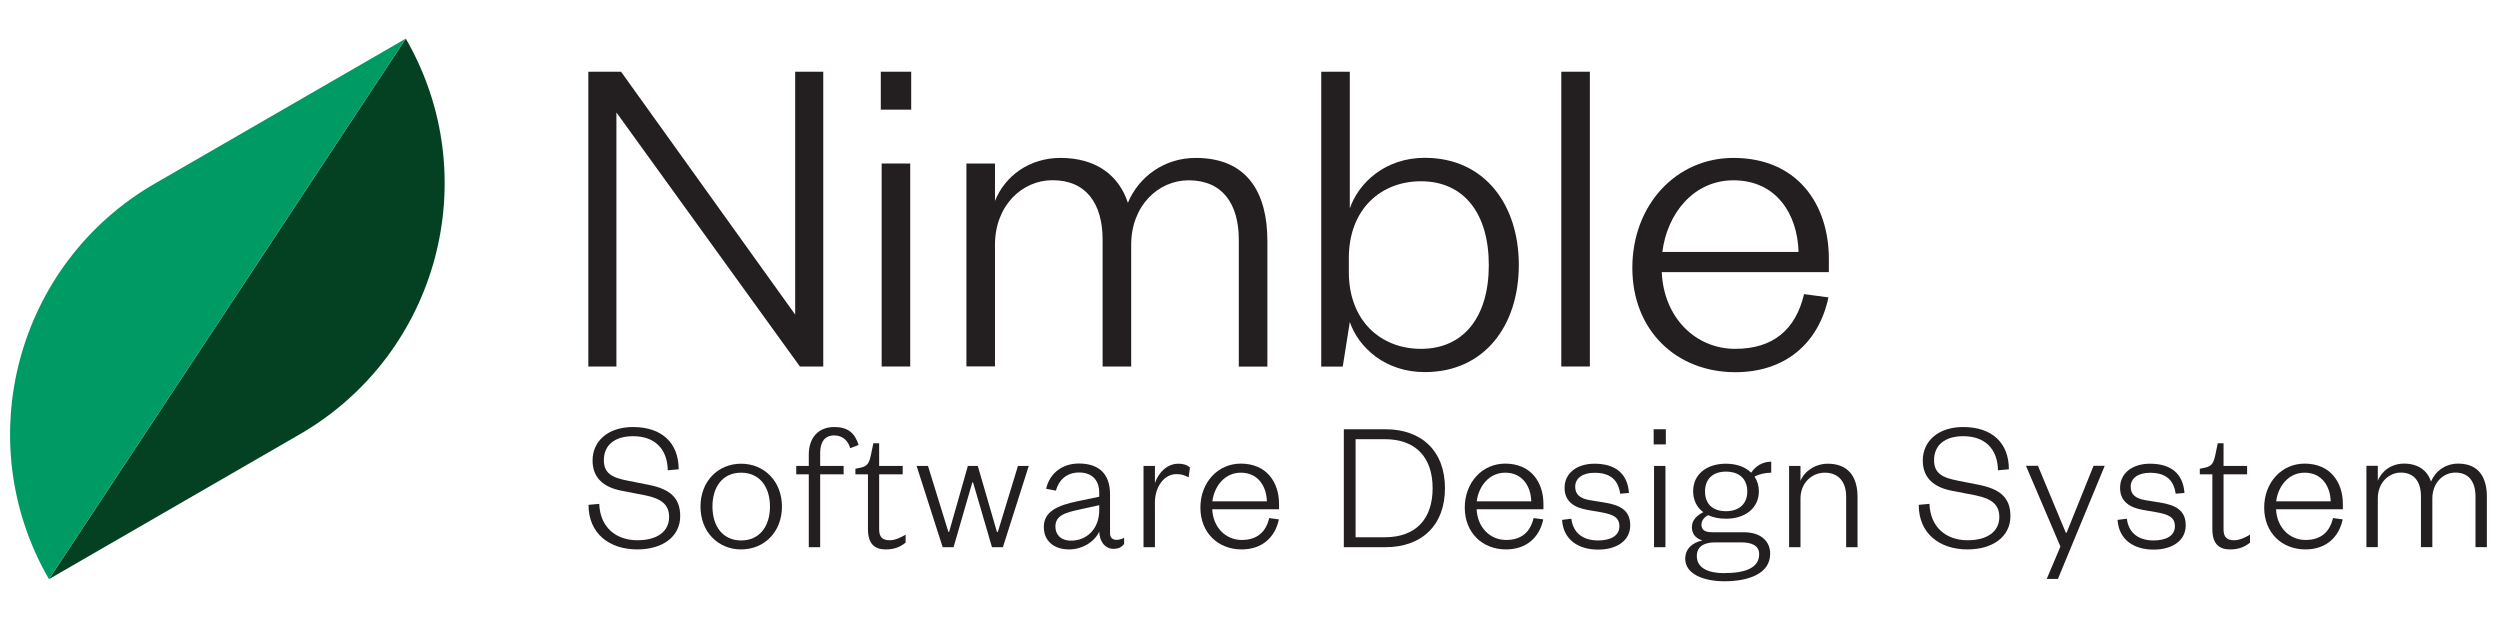
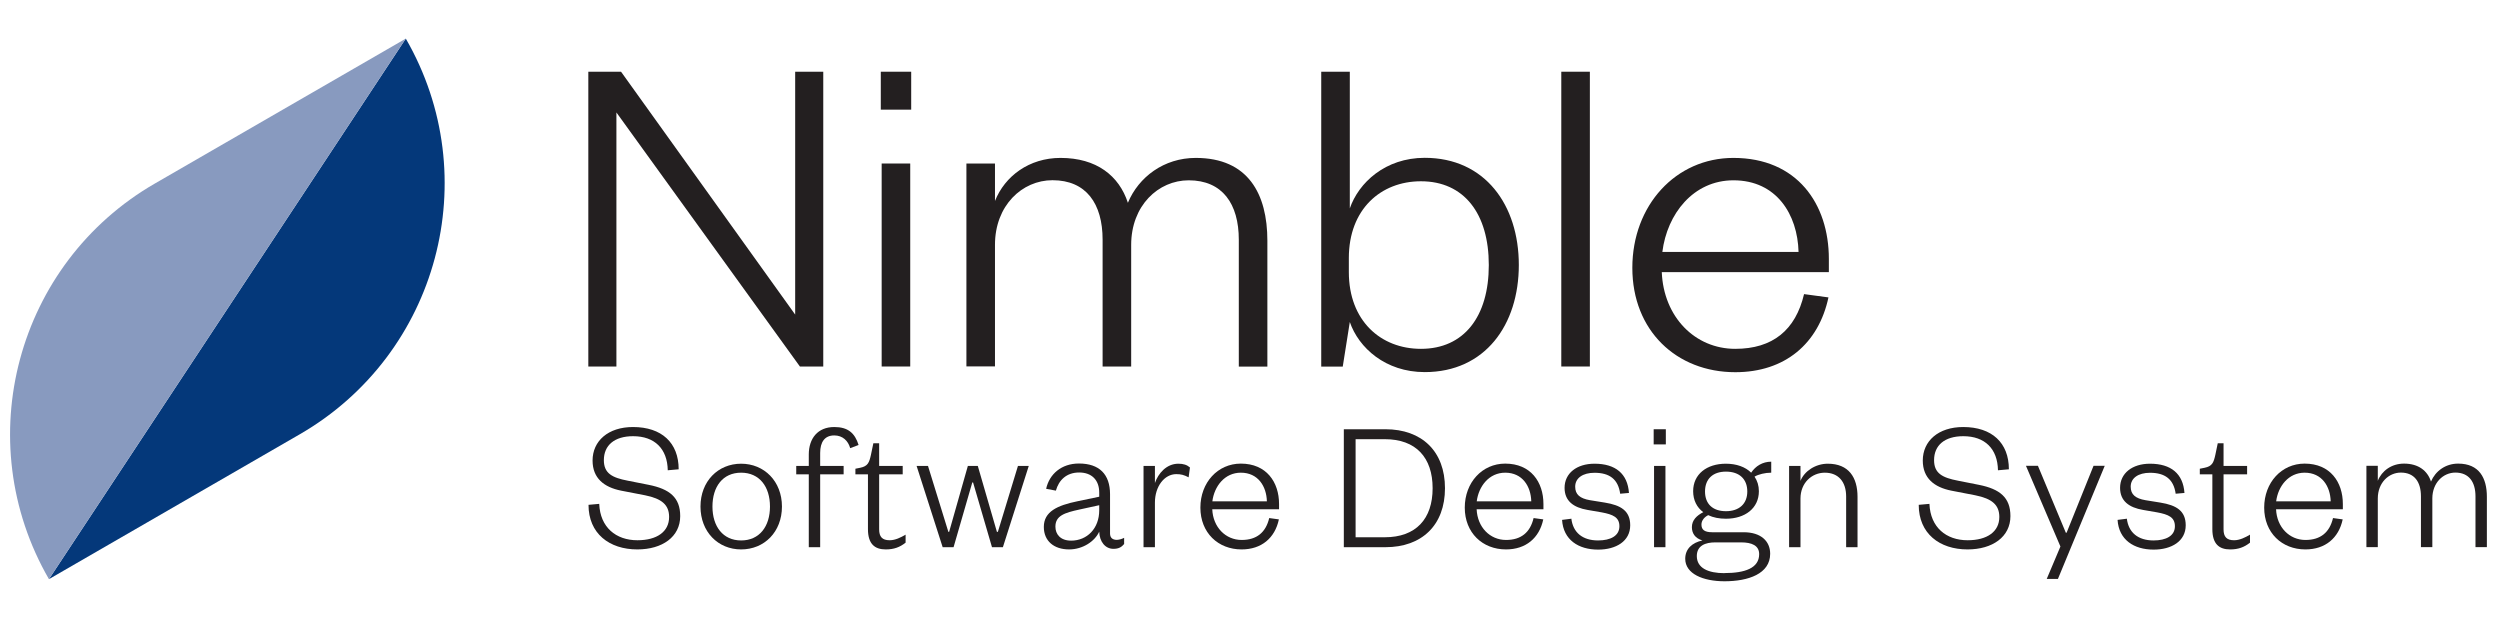
<svg xmlns="http://www.w3.org/2000/svg" id="c" data-name="Layer 3" viewBox="0 0 259 64">
  <defs>
    <style>
      .g {
-         fill: #044123;
+         fill: #04387a;
      }

      .h {
-         fill: #009b65;
+         fill: #889abf;
      }

      .i {
        fill: #231f20;
      }
    </style>
  </defs>
  <path class="i" d="M82.38,32.6V7.43h2.91v30.54h-2.42L63.86,11.65v26.32h-2.91V7.43h3.39l18.04,25.16Z" />
  <path class="i" d="M91.25,7.43h3.15v3.93h-3.15v-3.93Zm3.05,9.5v21.04h-2.96V16.94h2.96Z" />
  <path class="i" d="M123.88,16.36c5.43,0,7.42,3.73,7.42,8.58v13.04h-2.96v-13.14c0-3.73-1.7-6.16-5.19-6.16-3.15,0-5.96,2.62-5.96,6.69v12.6h-2.96v-13.14c0-3.73-1.7-6.16-5.19-6.16-3.15,0-5.96,2.62-5.96,6.69v12.6h-2.96V16.94h2.96v3.88c1.02-2.57,3.54-4.46,6.79-4.46,3.73,0,6.06,1.84,6.98,4.65,1.11-2.67,3.73-4.65,7.03-4.65Z" />
  <path class="i" d="M139.11,37.98h-2.23V7.43h2.96v14.16c.92-2.67,3.68-5.24,7.76-5.24,6.25,0,9.75,4.9,9.75,11.1s-3.49,11.1-9.75,11.1c-4.07,0-6.84-2.52-7.76-5.19l-.73,4.61Zm.63-9.79c0,5.04,3.3,7.95,7.47,7.95,4.46,0,7.03-3.34,7.03-8.68s-2.57-8.68-7.03-8.68c-4.17,0-7.47,2.91-7.47,7.95v1.46Z" />
  <path class="i" d="M164.71,7.43v30.54h-2.96V7.43h2.96Z" />
  <path class="i" d="M189.43,30.8c-1.02,4.8-4.51,7.76-9.65,7.76-6.11,0-10.67-4.32-10.67-10.81s4.51-11.39,10.47-11.39c6.59,0,9.89,4.75,9.89,10.47v1.36h-17.31c.19,4.65,3.44,7.95,7.61,7.95,3.88,0,6.25-1.94,7.13-5.67l2.52,.34Zm-3.1-4.7c-.1-3.88-2.28-7.42-6.74-7.42-4.17,0-6.88,3.49-7.37,7.42h14.11Z" />
  <g id="d" data-name="Group 124">
    <path id="e" data-name="Path 106" class="g" d="M42.04,4L5.07,60l25.99-15.01c14.35-8.29,19.27-26.64,10.98-40.99h0Z" />
    <path id="f" data-name="Path 107" class="h" d="M5.07,60L42.04,4l-25.99,15.01C1.7,27.29-3.22,45.65,5.07,60h0Z" />
  </g>
  <path class="i" d="M62.08,52.21c.1,2.42,1.73,3.76,3.96,3.76,2.02,0,3.28-.89,3.28-2.41,0-1.24-.74-1.9-2.5-2.25l-2.48-.48c-1.75-.35-2.95-1.28-2.95-3.12,0-2.02,1.61-3.47,4.19-3.47,2.97,0,4.73,1.63,4.73,4.38l-1.13,.1c-.04-2.23-1.36-3.53-3.59-3.53-1.94,0-3.03,.95-3.03,2.48,0,1.38,.87,1.82,2.48,2.13l2.17,.43c2.15,.43,3.26,1.3,3.26,3.24,0,2.15-1.86,3.45-4.44,3.45-2.91,0-5.06-1.65-5.06-4.62l1.11-.1Z" />
  <path class="i" d="M76.78,56.92c-2.39,0-4.21-1.82-4.21-4.44s1.82-4.44,4.21-4.44,4.23,1.82,4.23,4.44-1.82,4.44-4.23,4.44Zm0-.93c1.9,0,2.99-1.45,2.99-3.51s-1.09-3.51-2.99-3.51-2.97,1.45-2.97,3.51,1.09,3.51,2.97,3.51Z" />
  <path class="i" d="M82.49,49.14v-.87h1.3v-1.18c0-1.67,.93-2.85,2.64-2.85,1.42,0,2.13,.62,2.52,1.86l-.87,.33c-.21-.76-.78-1.32-1.65-1.32-.99,0-1.46,.68-1.46,1.82v1.34h2.43v.87h-2.43v7.55h-1.18v-7.55h-1.3Z" />
  <path class="i" d="M89.92,49.14h-1.3v-.58l.5-.1c.78-.16,.93-.52,1.11-1.34l.25-1.2h.6v2.35h2.44v.87h-2.44v5.7c0,.76,.31,1.13,1.09,1.13,.58,0,1.16-.29,1.65-.58v.83c-.6,.47-1.2,.7-2.06,.7-1.13,0-1.84-.56-1.84-2.1v-5.68Z" />
  <path class="i" d="M103.3,55.1h.08l2.08-6.83h1.12l-2.68,8.42h-1.13l-1.96-6.71h-.08l-1.94,6.71h-1.13l-2.7-8.42h1.18l2.11,6.83h.08l1.94-6.83h1.03l1.98,6.83Z" />
  <path class="i" d="M115,55.27c0,.45,.27,.66,.7,.66,.19,0,.52-.08,.76-.21v.64c-.25,.29-.52,.5-1.11,.5-.83,0-1.44-.72-1.47-1.78-.45,.99-1.69,1.84-3.12,1.84-1.57,0-2.62-.87-2.62-2.33,0-1.59,1.4-2.23,3.49-2.66l2.25-.47v-.43c0-1.28-.76-2.08-2.08-2.08s-2.11,.8-2.41,1.88l-1.01-.19c.33-1.51,1.57-2.62,3.4-2.62,2.1,0,3.22,1.11,3.22,3.18v4.05Zm-1.12-2.93l-2.06,.45c-1.53,.33-2.48,.64-2.48,1.77,0,.79,.52,1.45,1.63,1.45,1.65,0,2.91-1.26,2.91-3.14v-.52Z" />
  <path class="i" d="M123.14,49.45c-.49-.25-.78-.33-1.28-.33-1.22,0-2.21,1.26-2.21,2.95v4.62h-1.18v-8.42h1.18v1.77c.33-.97,1.18-2,2.43-2,.52,0,.89,.12,1.2,.39l-.14,1.03Z" />
  <path class="i" d="M132.49,53.82c-.41,1.92-1.8,3.1-3.86,3.1-2.44,0-4.27-1.73-4.27-4.33s1.8-4.56,4.19-4.56c2.64,0,3.96,1.9,3.96,4.19v.54h-6.92c.08,1.86,1.38,3.18,3.05,3.18,1.55,0,2.5-.78,2.85-2.27l1.01,.14Zm-1.24-1.88c-.04-1.55-.91-2.97-2.7-2.97-1.67,0-2.75,1.4-2.95,2.97h5.64Z" />
  <path class="i" d="M139.22,44.47h4.31c3.78,0,6.17,2.29,6.17,6.11s-2.39,6.11-6.17,6.11h-4.31v-12.22Zm4.25,11.19c3.22,0,4.95-1.9,4.95-5.08s-1.73-5.08-4.95-5.08h-3.03v10.16h3.03Z" />
  <path class="i" d="M159.88,53.82c-.41,1.92-1.8,3.1-3.86,3.1-2.44,0-4.27-1.73-4.27-4.33s1.8-4.56,4.19-4.56c2.64,0,3.96,1.9,3.96,4.19v.54h-6.92c.08,1.86,1.38,3.18,3.05,3.18,1.55,0,2.5-.78,2.85-2.27l1.01,.14Zm-1.24-1.88c-.04-1.55-.91-2.97-2.7-2.97-1.67,0-2.75,1.4-2.95,2.97h5.64Z" />
  <path class="i" d="M162.79,53.72c.17,1.45,1.16,2.27,2.77,2.27,1.3,0,2.21-.48,2.21-1.47,0-.93-.66-1.22-1.84-1.44l-1.45-.25c-1.47-.25-2.39-.93-2.39-2.29,0-1.51,1.26-2.5,3.1-2.5,2.17,0,3.43,1.03,3.57,3.03l-.91,.08c-.21-1.51-1.11-2.17-2.66-2.17-1.2,0-2,.54-2,1.44,0,.81,.49,1.22,1.53,1.4l1.55,.25c1.65,.27,2.62,.85,2.62,2.35,0,1.65-1.47,2.52-3.32,2.52-2.04,0-3.61-1.01-3.74-3.08l.95-.12Z" />
  <path class="i" d="M171.32,44.47h1.26v1.57h-1.26v-1.57Zm1.22,3.8v8.42h-1.18v-8.42h1.18Z" />
  <path class="i" d="M178.81,53.74c-.7,0-1.32-.12-1.84-.37-.35,.17-.7,.52-.7,.97,0,.52,.29,.8,1.11,.8h3.26c1.8,0,2.75,.93,2.75,2.23,0,2.08-2.27,2.85-4.73,2.85-2.23,0-4.07-.78-4.07-2.33,0-1.03,.72-1.67,1.78-1.9-.78-.23-1.09-.76-1.09-1.38,0-.72,.5-1.2,1.18-1.55-.66-.48-1.05-1.24-1.05-2.17,0-1.77,1.42-2.85,3.39-2.85,1.09,0,2.02,.33,2.62,.93,.45-.68,1.18-1.14,2.08-1.14v1.14c-.64,0-1.32,.17-1.73,.41,.29,.43,.45,.93,.45,1.51,0,1.77-1.44,2.85-3.41,2.85Zm-.15,5.63c2.09,0,3.59-.5,3.59-1.96,0-.89-.76-1.22-1.88-1.22h-2.66c-1.03,0-1.92,.33-1.92,1.42,0,1.24,1.18,1.77,2.87,1.77Zm.15-10.51c-1.36,0-2.17,.76-2.17,2.06s.81,2.04,2.17,2.04,2.21-.76,2.21-2.04-.81-2.06-2.21-2.06Z" />
  <path class="i" d="M186.53,56.69h-1.18v-8.42h1.18v1.55c.41-1.03,1.57-1.78,2.83-1.78,2.17,0,3.08,1.42,3.08,3.43v5.22h-1.18v-5.26c0-1.49-.78-2.46-2.21-2.46-1.34,0-2.52,1.05-2.52,2.68v5.04Z" />
  <path class="i" d="M199.89,52.21c.1,2.42,1.73,3.76,3.96,3.76,2.02,0,3.28-.89,3.28-2.41,0-1.24-.74-1.9-2.5-2.25l-2.48-.48c-1.75-.35-2.95-1.28-2.95-3.12,0-2.02,1.61-3.47,4.19-3.47,2.97,0,4.73,1.63,4.73,4.38l-1.13,.1c-.04-2.23-1.36-3.53-3.59-3.53-1.94,0-3.03,.95-3.03,2.48,0,1.38,.87,1.82,2.48,2.13l2.17,.43c2.15,.43,3.26,1.3,3.26,3.24,0,2.15-1.86,3.45-4.44,3.45-2.91,0-5.06-1.65-5.06-4.62l1.11-.1Z" />
  <path class="i" d="M212.04,59.98l1.42-3.36-3.57-8.36h1.24l2.89,6.93h.08l2.79-6.93h1.16l-4.85,11.72h-1.16Z" />
  <path class="i" d="M220.34,53.72c.17,1.45,1.16,2.27,2.77,2.27,1.3,0,2.21-.48,2.21-1.47,0-.93-.66-1.22-1.84-1.44l-1.45-.25c-1.47-.25-2.39-.93-2.39-2.29,0-1.51,1.26-2.5,3.1-2.5,2.17,0,3.43,1.03,3.57,3.03l-.91,.08c-.21-1.51-1.11-2.17-2.66-2.17-1.2,0-2,.54-2,1.44,0,.81,.49,1.22,1.53,1.4l1.55,.25c1.65,.27,2.62,.85,2.62,2.35,0,1.65-1.47,2.52-3.32,2.52-2.04,0-3.61-1.01-3.74-3.08l.95-.12Z" />
  <path class="i" d="M229.2,49.14h-1.3v-.58l.5-.1c.78-.16,.93-.52,1.11-1.34l.25-1.2h.6v2.35h2.44v.87h-2.44v5.7c0,.76,.31,1.13,1.09,1.13,.58,0,1.16-.29,1.65-.58v.83c-.6,.47-1.2,.7-2.06,.7-1.13,0-1.84-.56-1.84-2.1v-5.68Z" />
  <path class="i" d="M242.7,53.82c-.41,1.92-1.8,3.1-3.86,3.1-2.44,0-4.27-1.73-4.27-4.33s1.8-4.56,4.19-4.56c2.64,0,3.96,1.9,3.96,4.19v.54h-6.92c.08,1.86,1.38,3.18,3.05,3.18,1.55,0,2.5-.78,2.85-2.27l1.01,.14Zm-1.24-1.88c-.04-1.55-.91-2.97-2.7-2.97-1.67,0-2.75,1.4-2.95,2.97h5.64Z" />
  <path class="i" d="M254.67,48.03c2.17,0,2.97,1.49,2.97,3.43v5.22h-1.18v-5.26c0-1.49-.68-2.46-2.08-2.46-1.26,0-2.39,1.05-2.39,2.68v5.04h-1.18v-5.26c0-1.49-.68-2.46-2.08-2.46-1.26,0-2.39,1.05-2.39,2.68v5.04h-1.18v-8.42h1.18v1.55c.41-1.03,1.42-1.78,2.72-1.78,1.49,0,2.43,.74,2.79,1.86,.45-1.07,1.49-1.86,2.81-1.86Z" />
</svg>
